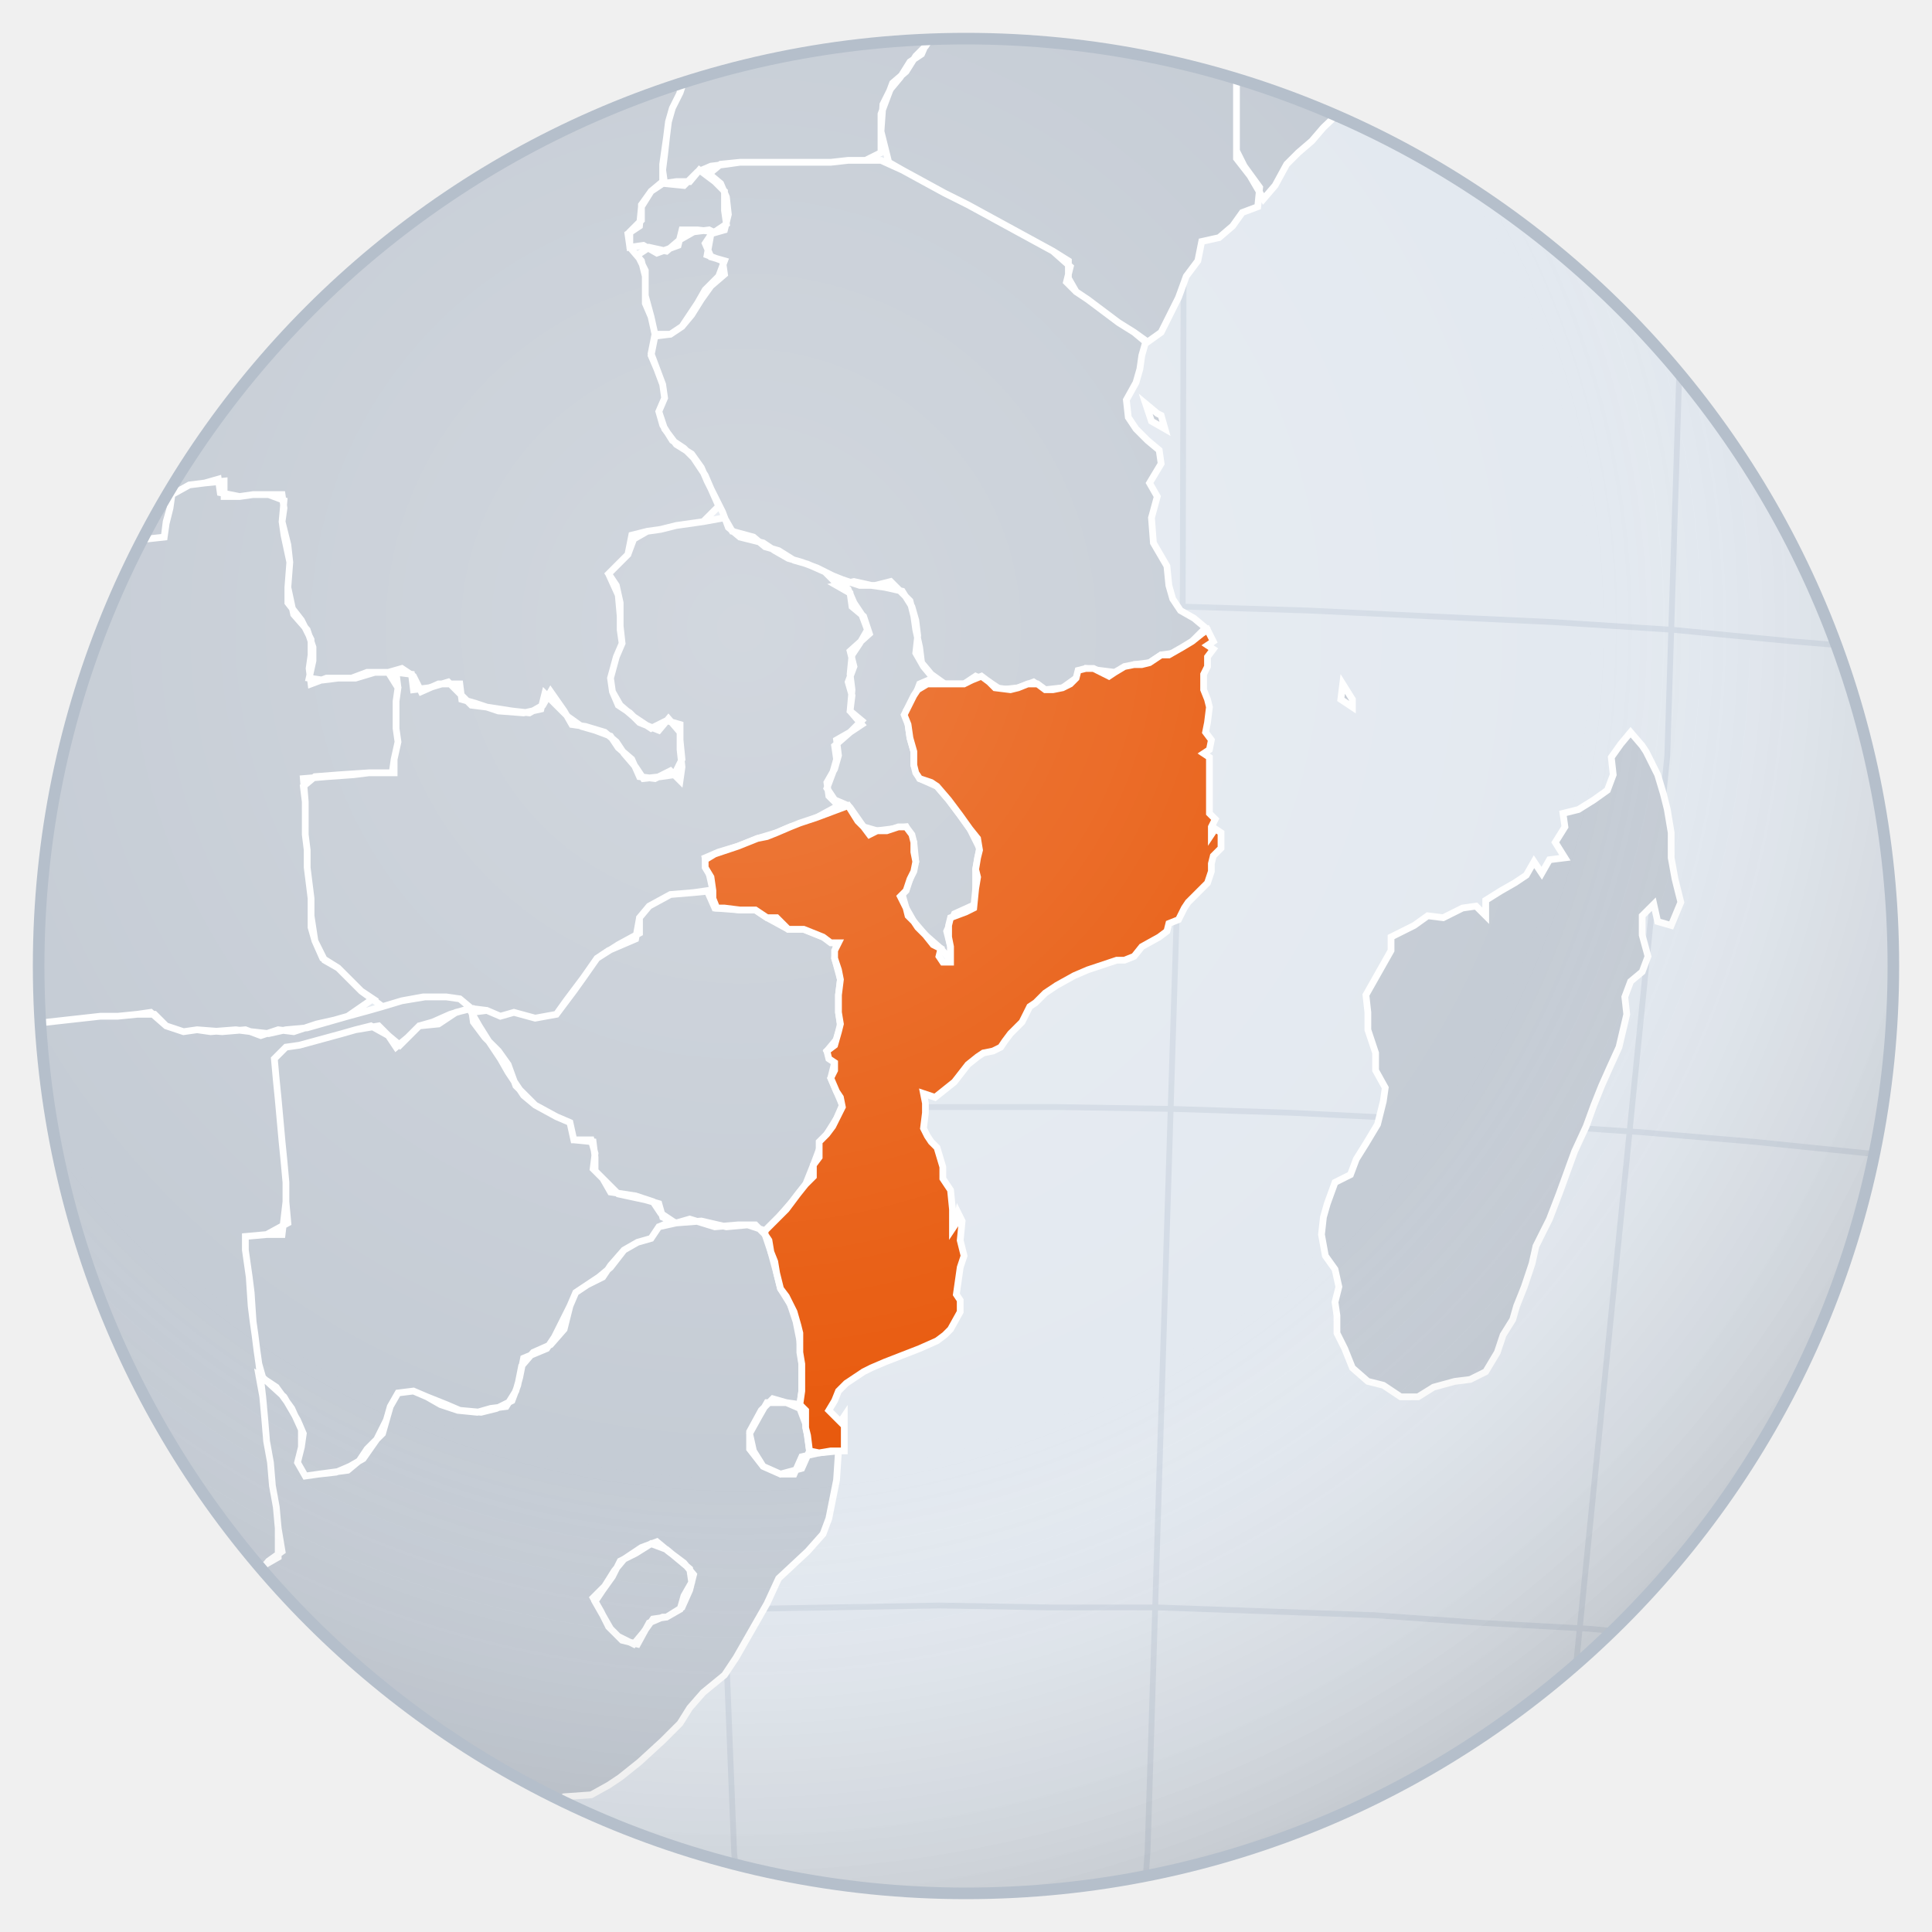
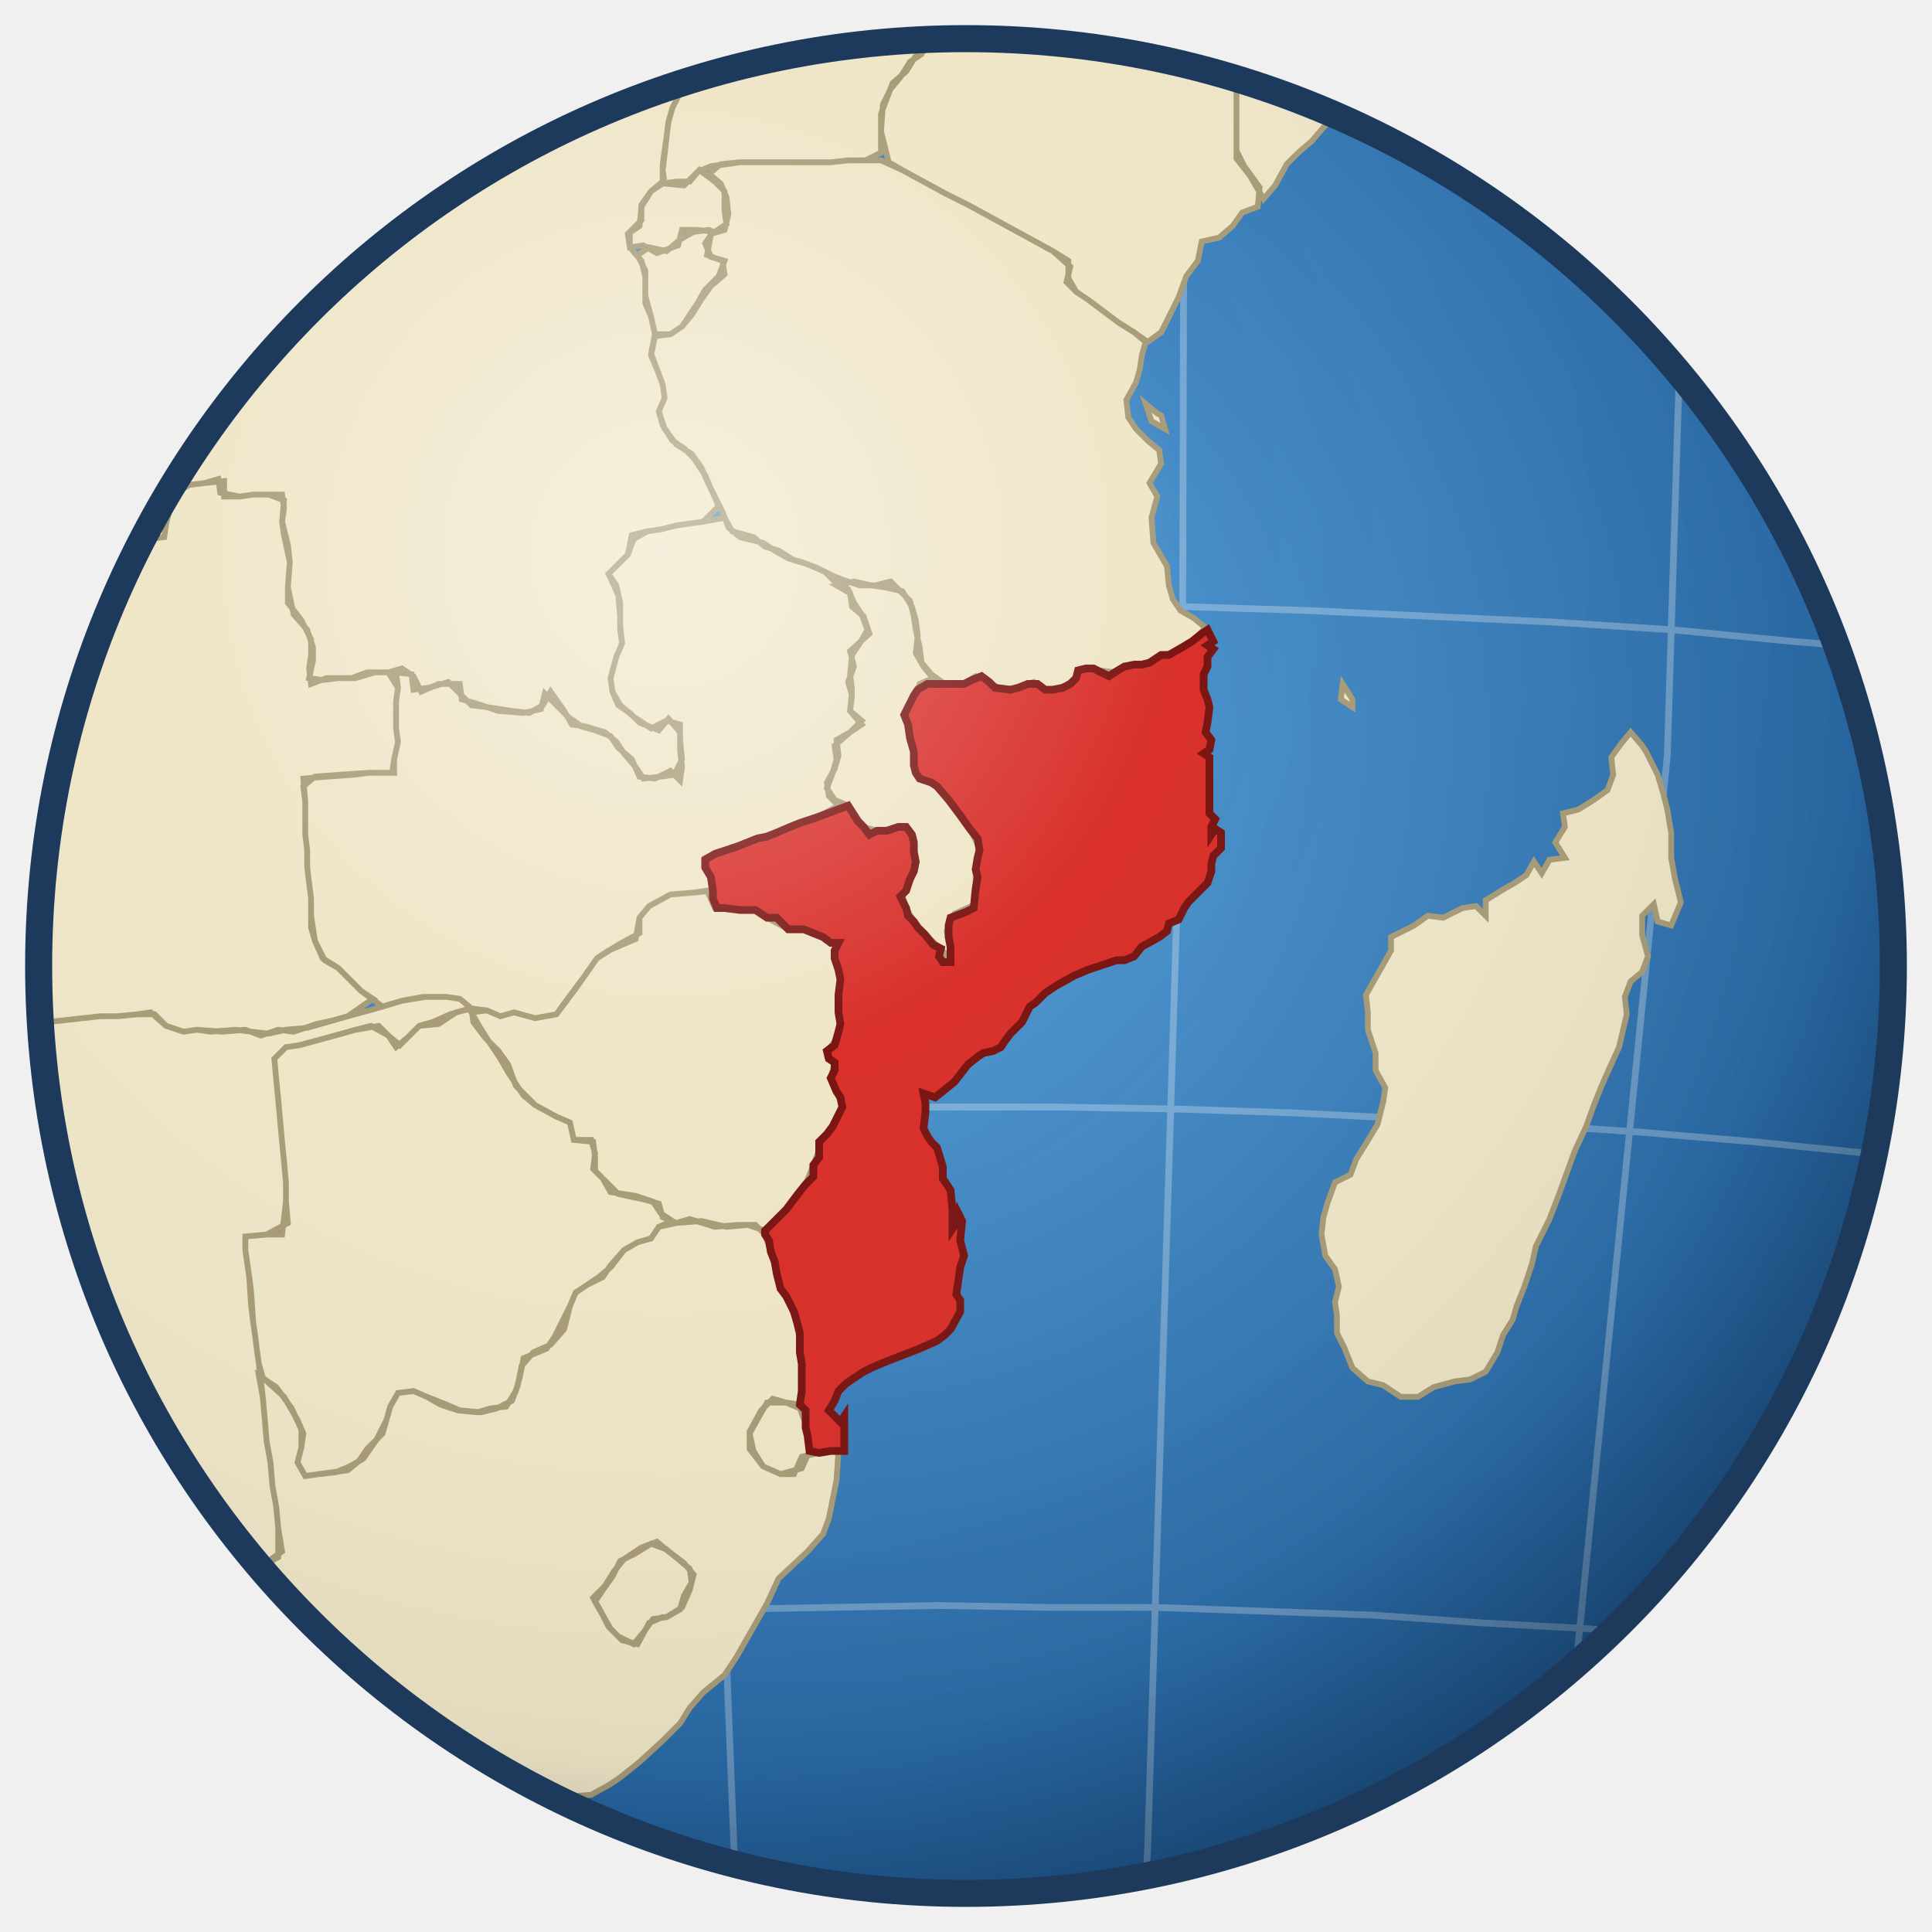
<svg xmlns="http://www.w3.org/2000/svg" viewBox="0 0 100 100">
-   <style>.o{fill:#e3e9f0}.l{fill:#c5ccd5;stroke:#fff;stroke-width:.35}.g{fill:none;stroke:#d3dbe5;stroke-width:.3}.t{fill:#e8590c;stroke:#fff;stroke-width:.35}.m{fill:none;stroke:#e8590c;stroke-width:1.6}.r{fill:none;stroke:#b5bfcb;stroke-width:.6}@media(prefers-color-scheme:dark){.o{fill:#283141}.l{fill:#4b5567;stroke:#283141}.g{stroke:#323c4e}.t{fill:#ff922b;stroke:#283141}.m{stroke:#ff922b}.r{stroke:#4b5567}}</style>
+   <style>.l{fill:#efe6c8;stroke:#a89c78;stroke-width:.3}.g{fill:none;stroke:#fff;stroke-opacity:.28;stroke-width:.35}.t{fill:#d9302b;stroke:#7a1512;stroke-width:.4}.mh{fill:none;stroke:#fff;stroke-width:3.2}.m{fill:none;stroke:#d9302b;stroke-width:1.8}.r{fill:none;stroke:#1d3a5c;stroke-width:1.4}</style>
  <defs>
    <clipPath id="c">
      <circle cx="50" cy="50" r="48" />
    </clipPath>
-     <radialGradient id="s" cx="38%" cy="32%" r="75%">
-       <stop offset="0" stop-color="#fff" stop-opacity=".22" />
-       <stop offset=".6" stop-color="#fff" stop-opacity="0" />
-       <stop offset="1" stop-color="#000" stop-opacity=".18" />
+     <radialGradient id="o" cx="42%" cy="38%" r="65%">
+       <stop offset="0" stop-color="#5aa4dc" />
+       <stop offset="1" stop-color="#21609e" />
+     </radialGradient>
+     <radialGradient id="s" cx="34%" cy="28%" r="80%">
+       <stop offset="0" stop-color="#fff" stop-opacity=".38" />
+       <stop offset=".35" stop-color="#fff" stop-opacity="0" />
+       <stop offset=".8" stop-color="#000" stop-opacity=".05" />
+       <stop offset="1" stop-color="#000" stop-opacity=".35" />
    </radialGradient>
  </defs>
  <g clip-path="url(#c)">
-     <circle class="o" cx="50" cy="50" r="48" />
+     <circle cx="50" cy="50" r="48" fill="url(#o)" />
    <path class="g" d="M0 8.4L3.5 8L9.8 7.4L16.1 6.9L22.5 6.6L28.9 6.2L35.4 6L41.9 5.9L48.4 5.8L54.9 5.8L61.5 5.9L68 6.1L74.4 6.4L80.8 6.7L87.2 7.2L93.5 7.7L99.7 8.3M17.6 100L17.1 97.1L13.2 68.6L10.7 39.4L9.8 10.6L10 0M38.4 100L38 95.9L35.7 38L35.7 0M59.1 100L59.4 95.8L61.2 37.9L61.3 0M79.9 100L80.5 96.9L86.3 39.1L87.2 10.3L87 0M0 86.1L4.4 85.6L9.8 85L15.2 84.5L20.6 84.1L26.2 83.8L31.7 83.5L37.4 83.3L43 83.2L48.6 83.1L54.3 83.2L59.9 83.2L65.5 83.4L71.1 83.6L76.7 84L82.2 84.3L87.6 84.8L93 85.3L98.3 85.9L100 86.1M0 60L6.3 59.4L12.2 58.8L18.1 58.4L24.1 58L30.2 57.7L36.3 57.5L42.4 57.4L48.5 57.3L54.7 57.3L60.8 57.4L66.9 57.6L72.9 57.9L79 58.2L84.9 58.6L90.8 59.1L96.7 59.7L100 60M0 33.9L4.2 33.4L10.4 32.9L16.6 32.4L22.9 32L29.2 31.7L35.6 31.5L42 31.3L48.5 31.3L54.9 31.3L61.3 31.4L67.7 31.6L74 31.9L80.4 32.2L86.6 32.6L92.8 33.2L98.9 33.7" />
    <path class="l" d="M39.6 63.7L38.7 63.4L37.6 63.5L36.3 63.2L35 63.3L34.3 63L34.1 62.3L33.4 62.1L32 61.8L31.4 61.2L30.8 60.6L30.8 59.9L30.7 59.1L29.7 59L29.5 58.1L28.8 57.8L27.7 57.2L27.1 56.7L26.3 55.5L25.9 54.8L25.3 53.9L24.8 53.1L24.4 52.4L25.2 52.3L25.9 52.6L26.6 52.4L27.7 52.7L28.8 52.5L29.3 51.8L30.2 50.6L30.9 49.6L31.5 49.2L32.9 48.6L33.1 47.5L33.6 46.9L34.7 46.3L35.9 46.2L36.6 46.1L37 47L38.3 47.1L39.1 47.1L39.7 47.5L40.8 48.1L41.6 48.1L42.6 48.5L43.3 48.8L43.2 49.6L43.5 50.7L43.4 51.5L43.4 52.4L43.5 53.1L43.3 53.8L42.8 54.4L43.2 55L43 55.8L43.3 56.5L43.6 57.2L43.3 57.9L42.8 58.7L42.4 59.5L42.1 60.3L41.7 61.3L41 62.2L40.3 63ZM36.9 46.1L35.9 46.2L34.7 46.3L33.6 46.9L33.1 47.5L33.1 48.3L32 48.9L30.9 49.6L30.2 50.6L29.7 51.3L28.8 52.5L27.7 52.7L26.6 52.4L25.9 52.6L25.2 52.3L24.4 52.2L23.8 51.7L23.1 51.6L22 51.6L20.8 51.8L19.8 52.1L18.7 51.3L18.1 50.7L17.5 50.1L16.8 49.7L16.3 48.7L16.1 48L16.1 46.5L16 45.7L15.9 44.9L15.9 44L15.8 43.2L15.8 42.3L15.8 41.5L15.7 40.7L16.3 40.2L17.6 40.1L19.1 40L20.3 40L20.4 39.3L20.6 38.4L20.5 37.7L20.5 37L20.5 36.3L20.6 35.6L20.5 34.8L21.3 34.9L21.4 35.7L22.2 35.6L23.2 35.3L23.9 36L24.4 36.5L25.2 36.6L26.5 36.8L27.4 36.9L28.1 36.5L28.5 35.8L29.2 36.8L29.6 37.5L30.3 37.6L31.3 37.9L31.9 38.4L32.3 39L32.9 39.7L33.3 40.3L34.2 40.2L34.9 40.1L35.3 39.3L35.2 38.3L35.2 37.5L34.5 37.3L33.7 37.7L32.8 37.1L32.1 36.5L31.7 35.8L31.6 35.1L31.9 34L32.2 33.3L32.1 32.6L32.1 31.9L32 30.8L31.5 29.7L32 29.2L32.5 28.7L32.8 27.9L33.5 27.5L34.2 27.4L35 27.2L35.7 27.1L36.4 27L37.5 26.8L37.9 27.5L39 27.8L39.6 28.3L40.3 28.5L41.1 29L41.8 29.2L42.7 29.6L43.2 30.1L43.9 30.5L44.2 31.2L44.6 31.8L44.9 32.6L44.5 33.3L44.1 33.9L44 34.9L44.1 35.7L44 36.8L44.6 37.3L44 37.9L43.3 38.3L43.4 39.1L43.2 39.8L42.8 40.5L42.9 41.2L43.4 41.7L42.3 42.3L41.6 42.6L40.9 42.8L40.2 43.1L39.2 43.4L38.2 43.8L37.2 44.1L36.5 44.4L36.7 45.2ZM48.2 0L48.3 0.7L48.4 1.4L48 2.1L47.7 2.8L47.1 3.2L46.6 4L46.1 4.6L45.7 5.4L45.6 6.8L45.6 7.9L44.8 8.3L43.9 8.3L43 8.4L42 8.4L41.1 8.4L40.2 8.4L39.3 8.4L38.3 8.4L37.6 8.5L36.8 8.6L36.1 8.9L35.4 9.6L34.4 9.5L34.3 8.8L34.4 8L34.5 7.1L34.6 6.3L34.8 5.6L35.2 4.8L35.2 4L35.9 3.6L36.6 2.9L37.9 1.8L38.4 1.2L38.6 0.5L38 0.1L48.2 0ZM60.1 21.5L60.3 22.2L59.6 21.8L59.3 20.9L59.9 21.4ZM43.1 29.8L42.3 29.4L41.5 29.1L40.8 28.9L40.1 28.5L39.5 28.1L38.3 27.8L37.7 27.3L37.4 26.5L37 25.7L36.6 24.9L36.3 24.2L35.8 23.5L35 23L34.4 22.2L34.1 21.3L34.4 20.6L34.3 19.9L34 19.1L33.7 18.4L33.9 17.4L34.7 17.3L35.3 16.9L35.8 16.3L36.3 15.5L36.8 14.8L37.5 14.2L37.4 13.5L36.6 13.2L36.8 12.1L37.5 11.9L37.7 11.1L37.6 10.2L37.3 9.5L36.7 9L37.3 8.5L38.3 8.4L39.3 8.4L40.2 8.4L41.1 8.4L42 8.4L43 8.4L43.9 8.3L44.8 8.3L45.6 8.3L46.7 8.8L47.8 9.4L48.9 10L50.1 10.6L51.2 11.2L52.3 11.8L53.4 12.4L54.5 13L55.3 13.5L55.3 14.4L55.7 15.1L56.3 15.5L57.1 16.1L57.9 16.7L58.7 17.2L59.3 17.7L59.1 18.4L59 19.1L58.8 19.8L58.3 20.7L58.4 21.6L58.8 22.2L59.4 22.8L60 23.3L60.1 24L59.5 25L59.9 25.7L59.6 26.8L59.7 28.1L60.4 29.3L60.5 30.3L60.7 31L61.1 31.6L61.8 32L62.4 32.5L61.7 33.2L60.8 33.8L60.1 33.9L59.5 34.3L58.7 34.4L57.7 34.8L56.9 34.7L56.2 34.6L55.7 35.1L55 35.6L54.1 35.7L53.5 35.3L52.7 35.6L51.8 35.7L51.2 35.3L50.5 35L49.9 35.4L48.9 35.4L48.2 34.9L47.7 34.3L47.6 33.5L47.4 32.6L47.3 31.9L47.1 31.1L46.1 30.1L45.3 30.3L44.5 30.3L43.6 30ZM41.4 72.9L41.7 73.7L41.9 75.1L41.5 76L40.4 76.3L39.5 75.9L39 75.1L38.8 74.2L39.3 73.3L39.7 72.6L40.7 72.6L41.4 72.9ZM35 63.3L35.7 63.1L37 63.5L38.2 63.4L39.1 63.4L39.6 63.9L39.9 64.8L40.2 65.9L40.4 66.7L40.9 67.5L41.2 68.4L41.4 69.4L41.5 70.6L41.5 71.3L41.5 72L41.4 72.7L40.7 72.6L40 72.4L39.4 73L38.8 74.1L38.8 75L39.5 75.9L40.4 76.3L41.1 76.3L41.5 75.4L42.4 75.2L43.4 75.1L43.3 76.6L42.9 78.6L42.6 79.4L41.8 80.3L40.3 81.7L39.7 83L38.9 84.4L38.5 85.1L38.1 85.8L37.5 86.7L36.4 87.6L35.7 88.4L35.2 89.2L34.3 90.1L33.1 91.2L32.1 92L31.5 92.4L30.6 92.9L29.2 93L28.5 93.4L27.5 93.7L26.9 94.3L25.5 94.1L24.4 94L23.7 94.2L22.8 94.3L22 94.2L20.5 95.2L19.6 95.4L18.9 95.3L17.9 95.6L17 96.5L16.2 96.5L15.5 96.2L14.9 95.6L14.2 95.1L13.5 95.3L13.4 94.6L12.9 93.7L12.3 93L11.8 92.4L11.9 91.7L12.6 91.2L12.4 90.2L12 89.3L11.3 88.4L10.6 87.6L9.6 86.2L9.1 85.3L8.3 83.6L7.7 82.7L7 81.8L7.5 81.3L7.7 80.4L8.4 80.4L8.9 80.9L9 81.6L9.7 81.9L10.6 82L11.7 81.9L12.7 82L13.2 81.5L13.7 81L14.4 80.6L14.4 79.1L14.3 78L14.1 76.9L14 75.7L13.8 74.6L13.7 73.4L13.6 72.3L13.4 71.2L14.3 71.8L15.1 72.9L15.6 74L15.6 74.9L15.4 75.7L15.8 76.4L16.5 76.3L17.4 76.2L18.1 75.9L18.8 75.5L19.5 74.5L20 73.5L20.2 72.8L20.6 72.1L21.4 72L22.1 72.3L22.8 72.7L23.7 73L24.7 73.1L25.4 72.9L26.2 72.8L26.7 72L26.9 71.3L27.1 70.3L28.3 69.8L28.7 69.2L29.5 67.6L29.8 66.9L30.4 66.5L31 66.1L31.6 65.6L32.3 64.7L33 64.3L33.7 64.1L34.1 63.5ZM34.5 83.7L35.2 83.3L35.4 82.6L35.8 81.9L35.7 81.2L35.1 80.7L34.5 80.2L33.7 79.9L32.9 80.4L32.1 80.8L31.7 81.6L31.2 82.3L30.8 82.9L31.2 83.6L31.6 84.3L32.2 84.9L33 85.1L33.6 84L34.3 83.7ZM77.5 0L76.5 0.8L74.2 1.9L72.7 2.9L71.9 3.5L71.1 4.1L70.5 4.7L68.5 6.6L67.9 7.3L67.2 7.9L66.6 8.5L66 9.6L65.4 10.3L64.7 9.1L64 8.2L64 6.8L64 4.7L64 2.6L64 0.5L77.5 0ZM34.3 9.5L35 9.4L35.7 9.4L36.2 8.8L37 9.4L37.5 9.9L37.5 10.9L37.6 11.6L37 12L36.1 11.9L35.3 11.9L35.1 12.7L34 13.1L33.3 12.7L32.6 12.8L32.5 12.1L33.1 11.7L33.2 10.7L33.7 9.9ZM0 53.2L0.7 53.1L1.6 53L2.5 52.9L3.4 52.8L4.3 52.7L5.2 52.6L6.1 52.6L7.1 52.5L7.8 52.4L8.6 53.1L9.5 53.4L10.2 53.3L10.9 53.4L12.2 53.3L13 53.4L13.9 53.5L14.8 53.3L15.9 53.2L17.3 52.8L18 52.6L19.1 52.3L19.8 52.1L20.8 51.8L21.9 51.6L23.1 51.6L23.8 51.7L24.4 52.2L23.6 52.4L22.7 53L21.7 53.1L21.2 53.6L20.7 54.1L20.1 53.6L19.6 53.1L18.4 53.3L17.7 53.5L16.6 53.8L15.5 54.1L14.8 54.2L14.2 54.8L14.3 55.9L14.4 56.9L14.5 58L14.6 59.1L14.7 60.1L14.8 61.2L14.8 62.2L14.9 63.3L13.8 63.9L12.7 64L12.7 64.7L12.8 65.4L12.9 66.1L13 66.9L13.1 68.4L13.2 69.1L13.3 69.9L13.4 70.6L13.6 72.3L13.7 73.4L13.8 74.6L14 75.7L14.1 76.9L14.3 78L14.4 79.1L14.6 80.3L13.9 80.8L13.4 81.4L13 82L12.2 81.9L11.1 82L10.3 81.9L9.5 81.8L8.8 81.3L8.7 80.6L8 80.1L7.6 80.7L7.3 81.4L5.8 80.9L5.1 80.3L4 78.9L3.6 77.9L3.3 77.1L2.8 76.2L2.5 75.3L2.2 74.3L2 73.5L1.7 72.4L1.3 71.8L0.9 70.9L0.7 69.5L0.5 68.6L0.2 67.8L0.4 67.1L0.2 66.4L0 53.2ZM43.9 41.7L43.2 41.4L42.8 40.8L43.1 40L43.3 39.3L43.2 38.6L44 37.9L44.6 37.5L44 36.8L44.1 36L43.9 35.3L44.2 34.5L44 33.7L45 32.8L44.7 31.9L44.1 31.4L44 30.7L43.3 30.3L44.2 30.1L45.1 30.3L45.8 30.4L46.7 30.6L47.2 31.4L47.4 32.1L47.5 32.9L47.4 33.8L47.8 34.5L48.3 35.1L47.6 35.4L47.3 36.2L46.9 36.8L47 37.5L47.1 38.2L47.3 38.9L47.3 39.6L47.6 40.3L48.5 40.7L49.1 41.4L49.7 42.2L50.2 42.9L50.7 43.9L50.5 45L50.5 46L50.5 46.8L49.4 47.3L49 48.2L49.2 49L49.2 49.7L48.7 49.1L47.9 48.4L47.3 47.7L46.9 47L46.7 46.3L47.1 45.5L47.4 44.6L47.3 43.6L46.9 42.8L46.2 42.9L45.4 43L44.7 42.8L44 41.8ZM85.2 38.9L85.8 40.1L86.1 41.1L86.3 41.9L86.5 43.1L86.5 44.4L86.7 45.5L87 46.7L86.5 47.9L85.8 47.7L85.6 46.8L85 47.4L85 48.4L85.3 49.5L85 50.3L84.4 50.8L84.1 51.6L84.2 52.5L83.8 54.2L83.3 55.3L82.9 56.2L82.5 57.2L82.1 58.3L81.5 59.6L81.1 60.7L80.7 61.8L80.2 63.1L79.5 64.5L79.3 65.4L78.9 66.6L78.5 67.6L78.3 68.3L77.8 69.1L77.5 70L76.9 71L76.1 71.4L75.3 71.5L74.2 71.8L73.4 72.3L72.5 72.3L71.6 71.7L70.8 71.5L70 70.8L69.6 69.8L69.2 69L69.2 68.1L69.1 67.4L69.3 66.6L69.1 65.7L68.6 65L68.4 63.9L68.5 63L68.7 62.3L69.1 61.2L69.9 60.8L70.2 60L70.7 59.2L71.3 58.2L71.6 57L71.7 56.3L71.2 55.4L71.2 54.5L70.8 53.3L70.8 52.4L70.7 51.5L72 49.2L72 48.5L73.2 47.9L73.9 47.4L74.7 47.5L75.7 47L76.4 46.9L76.9 47.4L76.9 46.6L77.7 46.1L78.4 45.7L79 45.3L79.4 44.6L79.8 45.2L80.2 44.5L81 44.4L80.5 43.6L81 42.8L80.9 42.1L81.7 41.9L82.5 41.4L83.2 40.9L83.5 40.1L83.4 39.2L83.9 38.5L84.4 37.9L85 38.6ZM34.5 83.7L33.8 83.8L33.3 84.5L32.8 85.1L32 84.7L31.5 84.2L31.1 83.4L30.7 82.7L31.3 82.1L31.8 81.3L32.3 80.7L33.2 80.1L34 79.8L34.6 80.3L35.4 80.9L35.9 81.5L35.7 82.3L35.3 83.2ZM64 0L64 2.6L64 4.7L64 6.8L64 7.8L64.4 8.6L65.2 9.7L65.1 10.7L64.3 11L63.8 11.7L63.1 12.3L62.2 12.5L62 13.5L61.4 14.3L61 15.4L60.6 16.2L60.1 17.2L59.4 17.7L58.7 17.2L57.9 16.7L57.1 16.1L56.3 15.5L55.7 15.1L55.2 14.6L55.4 13.8L54.5 13L53.4 12.4L52.3 11.8L51.2 11.2L50.1 10.6L48.9 10L47.8 9.4L46.7 8.8L46 8.4L45.6 6.8L45.6 5.9L45.9 5.1L46.2 4.3L46.9 3.7L47.4 2.9L47.9 2.4L48.3 1.8L48.3 0.7L48.2 0L64 0ZM98.1 63.3L97.1 63.1L96.9 62.3L97.8 62.1L98.2 62.8ZM0 17.7L0.3 17L0.4 16.3L0.4 14.5L0.5 13.6L1.2 12.8L1.8 11.6L2.3 11L3 10.5L3.6 9.9L4.2 9.3L4.1 8.6L4.5 7.3L4.6 6.5L4.5 5.8L4.5 5.1L4.8 4.3L5 3.6L5 2.9L5.3 1.8L5.7 1.2L6.1 0.5L37.5 0L38.2 0.3L38.7 0.9L37.9 1.8L36.7 2.9L36 3.3L35.5 3.9L35.2 4.8L34.8 5.6L34.6 6.3L34.5 7.1L34.4 7.8L34.3 8.5L34.3 9.4L33.7 9.9L33.2 10.6L33.2 11.4L32.6 12L32.6 12.8L33.2 13.5L33.4 14.3L33.4 15.3L33.7 16.4L33.9 17.3L33.7 18.3L34 19.1L34.3 19.9L34.4 20.6L34.1 21.3L34.3 22L34.8 22.8L35.4 23.2L35.9 23.7L36.5 24.6L36.8 25.3L37.2 26.2L36.4 27L35.7 27.1L35 27.2L34.2 27.4L33.5 27.5L32.7 27.7L32.5 28.7L32 29.2L31.5 29.7L31.9 30.3L32.1 31.2L32.1 32.4L32.2 33.3L31.9 34L31.6 35.1L31.7 35.8L32 36.5L32.6 36.9L33.1 37.4L34.1 37.8L34.6 37.2L35.2 37.9L35.2 38.8L35.3 39.7L35.2 40.4L34.7 39.9L33.9 40.3L33.1 40.2L32.7 39.3L32 38.7L31.6 38.1L30.8 37.8L30.1 37.6L29.4 37.1L28.7 36.4L28.2 35.9L28 36.7L27.1 36.9L25.8 36.8L24.6 36.4L23.9 36.2L23.8 35.4L22.7 35.4L21.8 35.8L21.4 35L20.8 34.6L20.1 34.8L19.4 34.8L18.4 35.1L17.5 35.1L16.7 35.2L16 35.1L16.2 34.2L16.2 33.5L15.9 32.6L15.2 31.8L14.9 30.4L15 29.1L14.9 28.2L14.6 27L14.7 26.3L14.6 25.6L13.1 25.6L12.4 25.7L11.6 25.7L11.6 24.9L10.6 25L9.8 25.1L8.9 25.6L8.8 26.3L8.6 27L8.5 27.8L7.6 27.9L6.8 27.8L6 28.1L5.3 28.4L4.4 28.5L3.8 28L3.3 27.4L2.9 26.7L2.6 26L2.2 25.3L1.9 24.5L1.8 23.8L1.2 23.2L0.3 23.2L0 17.7ZM0 4.2L0 3.3L0.5 2.3L0.9 1.6L1 0.8L1.2 0L6.2 0L5.7 1.2L5.3 1.8L5 2.9L5 3.6L4.8 4.3L4.5 5.1L4.5 5.8L4.6 6.5L4.5 7.3L4.2 8.1L4.2 9.3L3.6 9.9L3 10.5L2.3 11L1.8 11.6L1.4 12.5L0.9 13.2L0.4 13.8L0.4 15.9L0.3 17L0 17.7L0 4.2ZM70 36.6L69.4 36.2L69.5 35.4L70 36.2ZM1.2 0L1 0.8L0.9 1.6L0.5 2.3L0.1 1.7L0 0ZM0 1.1L0.1 1.8L0.2 2.5L0 3.3L0.2 4L0 1.1ZM36.9 12L36.5 12.6L36.8 13.3L37.5 13.5L37.2 14.3L36.5 15L36.1 15.7L35.3 16.9L34.7 17.3L33.9 17.3L33.7 16.4L33.4 15.7L33.4 14.8L33.4 14L33 13.2L33.6 12.8L34.5 13L35.2 12.4L35.9 12L36.7 11.9ZM24.4 52.2L24.5 52.9L25.1 53.7L25.8 54.4L26.3 55.1L26.7 56.2L27.7 57.2L28.8 57.8L29.5 58.1L29.7 59L30.6 59L30.8 59.7L30.7 60.5L31.2 61L31.6 61.7L32.9 61.9L33.8 62.2L34.2 62.8L34.8 63.2L34.1 63.5L33.7 64.1L33 64.3L32.3 64.7L31.6 65.5L31.2 66.1L30.4 66.5L29.8 66.9L29.5 67.6L29.2 68.8L28.5 69.6L27.6 70L27 70.7L26.8 71.7L26.5 72.5L25.7 72.9L24.9 73.1L23.8 73L23.1 72.7L22.1 72.3L21.4 72L20.6 72.1L20.2 72.8L20 73.5L19.8 74.2L19 75L18.6 75.6L18 76.1L16.5 76.3L15.8 76.4L15.4 75.7L15.6 74.9L15.7 74.2L15.4 73.5L14.7 72.3L13.6 71.3L13.4 70.6L13.3 69.9L13.2 69.1L13.1 68.4L13 67.6L12.9 66.1L12.8 65.4L12.7 64.7L12.7 64L13.8 63.9L14.6 63.9L14.8 62.2L14.8 61.2L14.7 60.1L14.6 59.1L14.5 58L14.4 56.9L14.3 55.9L14.2 54.8L14.8 54.2L15.5 54.1L16.6 53.8L17.7 53.5L18.4 53.3L19.2 53.1L20.1 53.6L20.5 54.2L21.1 53.7L21.7 53.1L22.4 52.9L23.3 52.5L24.3 52.2ZM0 23.2L0.9 23.1L1.6 23.5L1.9 24.2L2 24.9L2.5 25.7L2.6 26.5L3.1 27L3.8 28L4.4 28.5L5.3 28.4L6 28.1L6.8 27.8L7.6 27.9L8.5 27.8L8.6 27.1L8.8 26.3L8.9 25.6L9.8 25.1L10.6 25L11.3 24.8L11.4 25.5L12.4 25.7L13.1 25.6L13.9 25.6L14.7 25.9L14.6 27L14.7 27.7L15 29.1L14.9 30.4L14.9 31.2L15.6 32.1L16.1 33.1L16.1 33.9L16 34.6L16.1 35.4L16.9 35.1L18.2 35.1L19 34.8L20.1 34.8L20.6 35.6L20.5 36.3L20.5 37L20.5 37.7L20.6 38.4L20.4 39.3L20.4 40L19.1 40L18.3 40.1L16.9 40.2L15.7 40.3L15.8 41.5L15.8 42.3L15.8 43.2L15.9 44L15.9 44.9L16 45.7L16.1 46.5L16.1 47.4L16.3 48.7L16.7 49.6L17.5 50.1L18.1 50.7L18.7 51.3L19.3 51.7L18 52.6L17.3 52.8L16.4 53L15.2 53.4L14.4 53.3L13.5 53.6L12.7 53.3L11.5 53.4L10.2 53.3L9.5 53.4L8.6 53.1L8 52.5L7.1 52.5L6.1 52.6L5.2 52.6L4.3 52.7L3.4 52.8L2.5 52.9L1.6 53L0.7 53.1L0 53.2L0 23.2Z" />
    <path class="t" d="M39.6 63.7L39.9 63.4L40.3 63L40.7 62.6L41 62.2L41.3 61.8L41.7 61.3L42.1 60.9L42.1 60.3L42.4 59.9L42.4 59.5L42.4 59.1L42.8 58.7L43.1 58.3L43.3 57.9L43.6 57.3L43.5 56.8L43.3 56.5L43 55.8L43.2 55.4L43.2 55L42.9 54.8L42.8 54.4L43.2 54.1L43.4 53.4L43.5 53L43.4 52.4L43.4 51.5L43.5 50.7L43.4 50.2L43.2 49.6L43.2 49.2L43.4 48.8L43 48.8L42.6 48.5L42.1 48.3L41.6 48.1L40.8 48.1L40.2 47.5L39.7 47.5L39.1 47.1L38.3 47.1L37.5 47L37.1 47L36.9 46.5L36.9 46.1L36.8 45.4L36.5 44.9L36.5 44.5L37 44.2L37.6 44L38.2 43.8L38.7 43.6L39.2 43.4L39.7 43.3L40.2 43.1L40.9 42.8L41.4 42.6L42.3 42.3L43.1 42L43.9 41.7L44.4 42.5L44.7 42.8L45 43.2L45.4 43L45.9 43L46.5 42.8L46.9 42.8L47.2 43.2L47.3 43.6L47.3 44.1L47.4 44.6L47.3 45.1L47.1 45.5L46.9 46.1L46.6 46.4L46.9 47L47 47.4L47.3 47.7L47.5 48L47.9 48.4L48.3 48.9L48.7 49.1L48.6 49.5L48.8 49.8L49.2 49.8L49.2 49L49.1 48.5L49.1 47.9L49.2 47.5L50 47.2L50.4 47L50.5 46L50.6 45.4L50.5 45L50.6 44.4L50.7 44L50.6 43.4L50.2 42.9L49.7 42.2L49.4 41.8L49.1 41.4L48.5 40.7L48.2 40.5L47.6 40.3L47.4 40L47.3 39.6L47.3 38.9L47.1 38.2L47 37.5L46.8 37L47.1 36.4L47.3 36L47.5 35.7L48 35.4L48.4 35.4L48.9 35.4L49.5 35.4L49.9 35.4L50.3 35.2L50.8 35L51.2 35.3L51.5 35.6L52.3 35.7L52.7 35.6L53.2 35.4L53.7 35.4L54.1 35.7L54.5 35.7L55 35.6L55.4 35.4L55.7 35.1L55.8 34.7L56.2 34.6L56.6 34.6L57.4 35L57.7 34.8L58.2 34.5L58.7 34.4L59.1 34.4L59.5 34.3L59.8 34.1L60.1 33.9L60.5 33.9L61.2 33.5L61.7 33.2L62.2 32.8L62.5 32.6L62.8 33.2L62.5 33.4L62.8 33.6L62.5 34L62.5 34.5L62.3 34.9L62.3 35.7L62.5 36.2L62.6 36.6L62.5 37.4L62.4 37.9L62.7 38.3L62.6 38.8L62.3 39L62.6 39.2L62.6 39.8L62.6 40.2L62.6 40.6L62.6 41.4L62.6 42.1L62.9 42.4L62.7 42.8L62.7 43.2L62.9 42.9L63.2 43.1L63.2 43.5L63.2 43.9L62.8 44.3L62.7 44.7L62.7 45.1L62.5 45.7L61.8 46.4L61.5 46.7L61.3 47L61 47.6L60.5 47.8L60.4 48.2L60 48.5L59.1 49L58.7 49.5L58.2 49.7L57.8 49.7L56.9 50L56.3 50.2L55.6 50.5L54.7 51L54.1 51.4L53.6 51.9L53.3 52.1L52.9 52.9L52.3 53.5L52 53.9L51.8 54.2L51.4 54.4L50.9 54.5L50.6 54.7L50.1 55.1L49.4 56L48.4 56.8L47.8 56.6L47.9 57.1L47.9 57.6L47.8 58.4L48 58.8L48.2 59.1L48.5 59.4L48.8 60.4L48.8 61L49.2 61.6L49.3 62.6L49.3 63.2L49.3 63.6L49.5 63.3L49.6 62.8L49.8 63.2L49.7 64.2L49.9 65L49.7 65.6L49.5 67L49.7 67.3L49.7 67.9L49.2 68.8L48.9 69.1L48.5 69.4L47.6 69.8L45.8 70.5L45.1 70.8L44.7 71L43.8 71.6L43.4 72L43.2 72.5L42.9 73L43.2 73.3L43.5 73.6L43.7 73.3L43.7 75.1L43 75.1L42.4 75.2L41.9 75.1L41.8 74.3L41.7 73.9L41.7 73.5L41.7 73L41.4 72.7L41.5 72L41.5 71.3L41.5 70.6L41.4 70L41.4 69.4L41.4 69L41.3 68.6L41.1 67.9L40.9 67.5L40.7 67.1L40.4 66.7L40.3 66.3L40.2 65.9L40.1 65.3L39.9 64.8L39.8 64.2L39.6 63.9Z" />
    <circle cx="50" cy="50" r="48" fill="url(#s)" />
  </g>
  <circle class="r" cx="50" cy="50" r="48" />
</svg>
